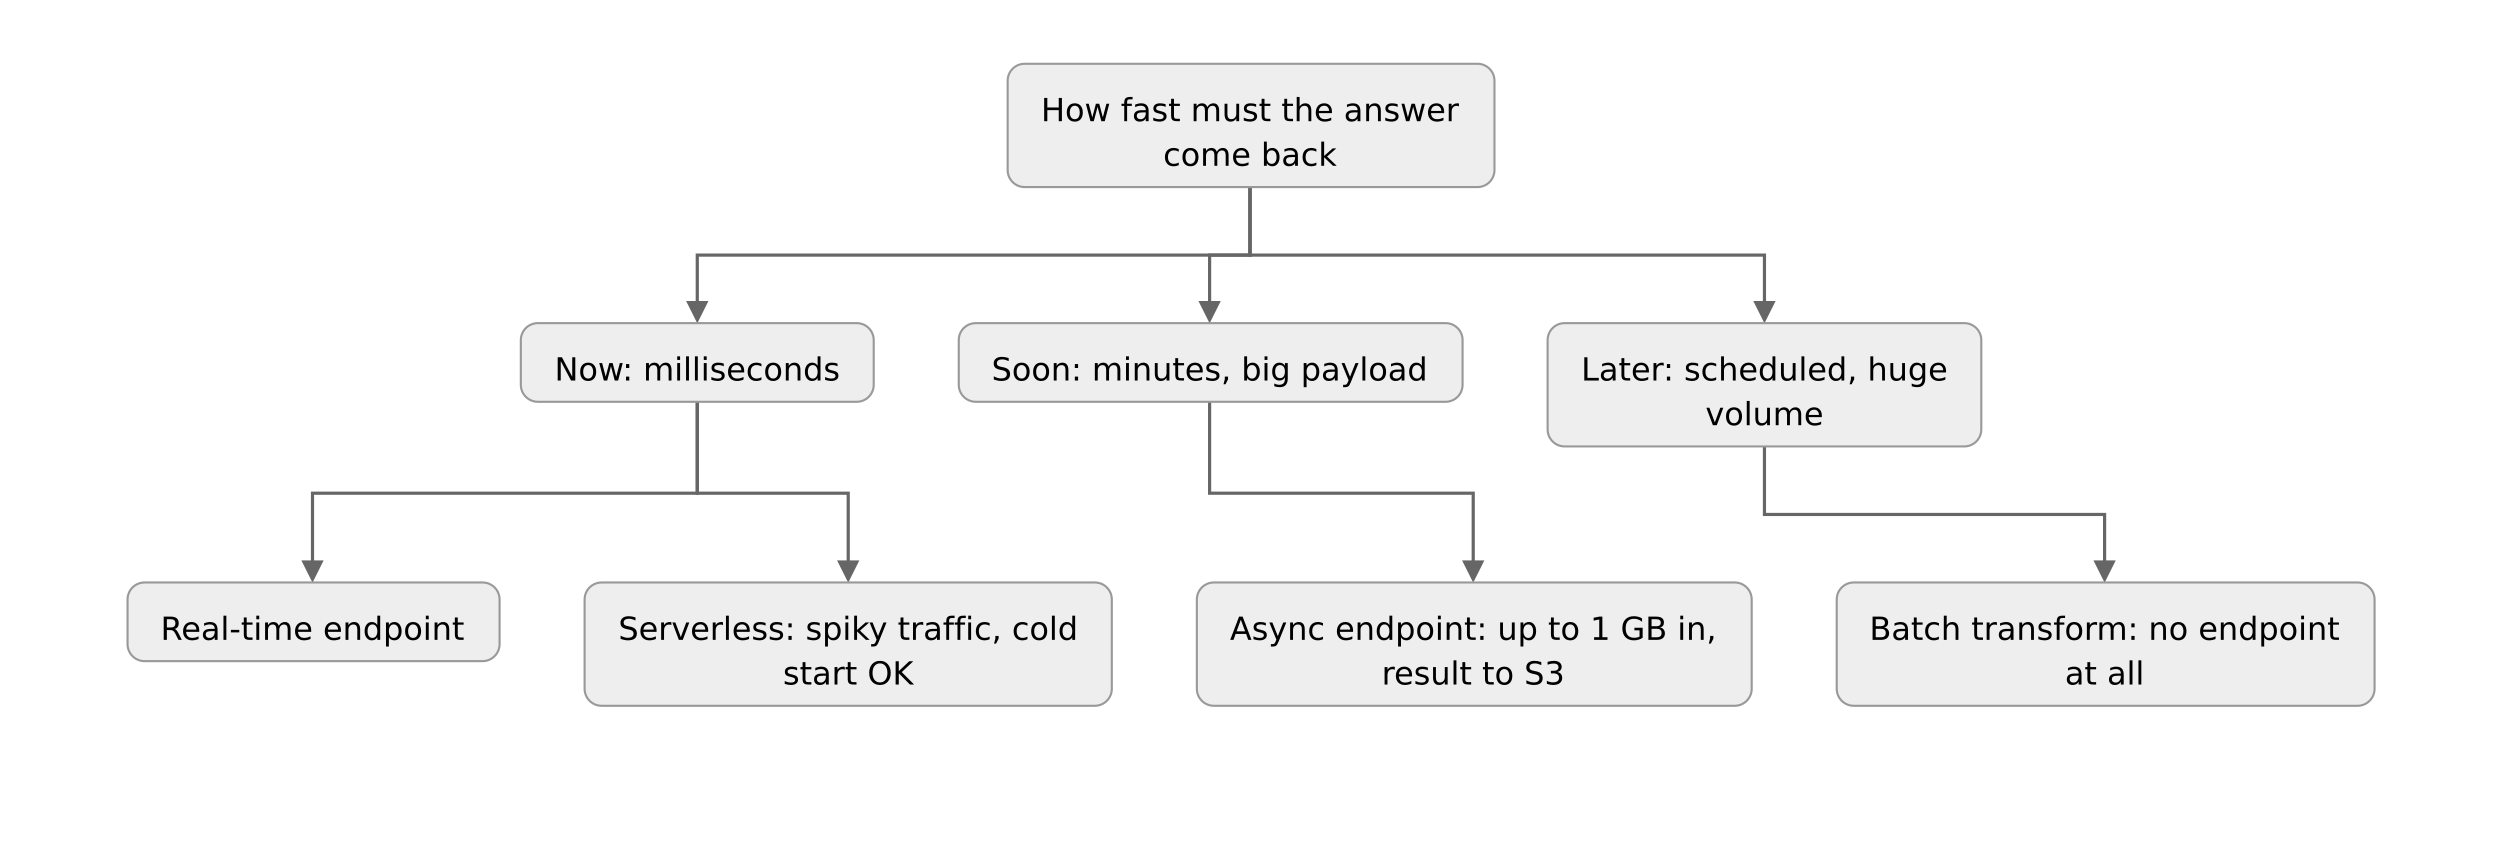
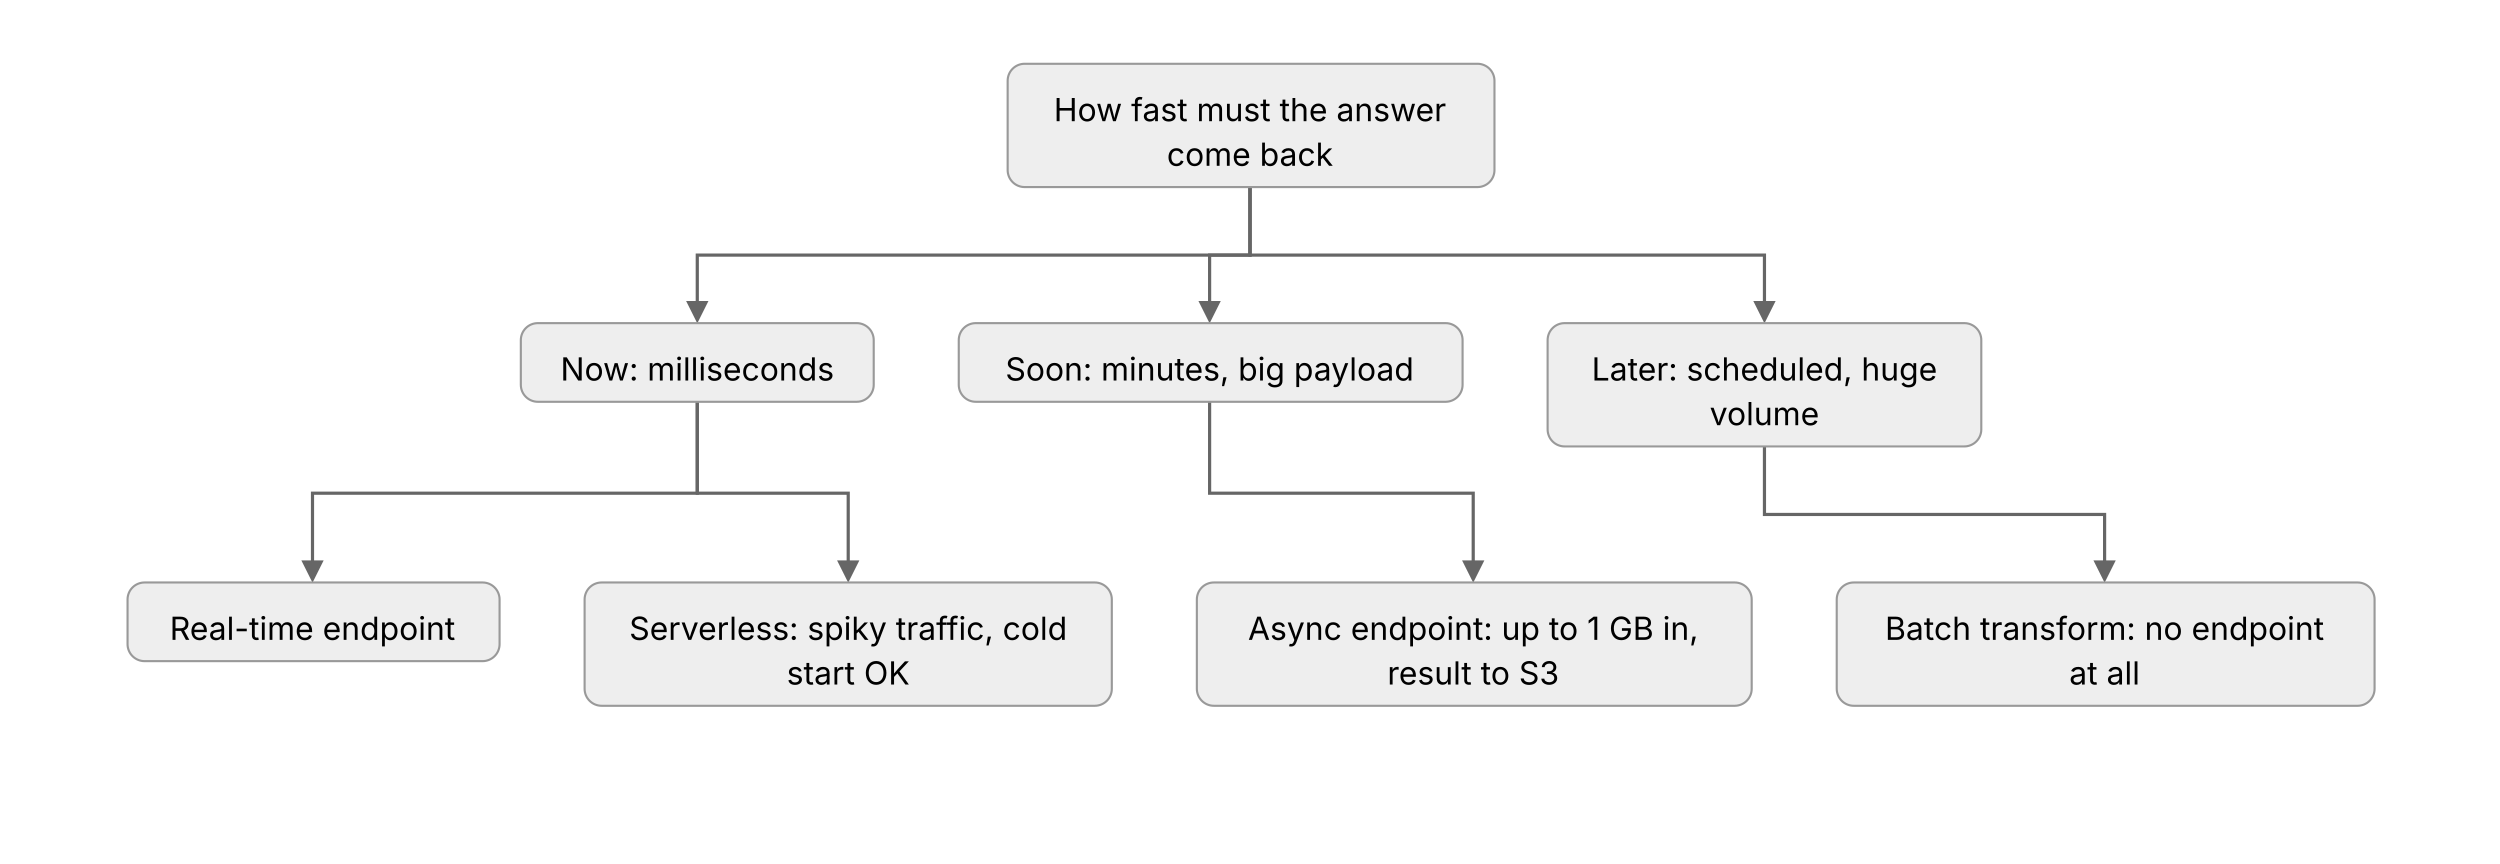
- <svg xmlns="http://www.w3.org/2000/svg" width="100%" viewBox="0 0 1176 406" role="img" style="background:#ffffff;font-family:DejaVu Sans,Verdana,sans-serif">
+ <svg xmlns="http://www.w3.org/2000/svg" width="100%" viewBox="0 0 1176 406" role="img" style="background:#ffffff;font-family:'Anthropic Sans',Inter,'Source Sans 3','IBM Plex Sans',sans-serif">
  <defs>
    <marker id="ah" viewBox="0 0 10 10" refX="8" refY="5" markerWidth="7" markerHeight="7" orient="auto-start-reverse">
      <path d="M0,0 L10,5 L0,10 z" fill="#666" />
    </marker>
  </defs>
  <path d="M588,88 V120 H328 V150" fill="none" stroke="#666" stroke-width="1.5" marker-end="url(#ah)" />
  <path d="M588,88 V120 H569 V150" fill="none" stroke="#666" stroke-width="1.5" marker-end="url(#ah)" />
  <path d="M588,88 V120 H830 V150" fill="none" stroke="#666" stroke-width="1.5" marker-end="url(#ah)" />
  <path d="M328,189 V232 H147 V272" fill="none" stroke="#666" stroke-width="1.5" marker-end="url(#ah)" />
  <path d="M328,189 V232 H399 V272" fill="none" stroke="#666" stroke-width="1.5" marker-end="url(#ah)" />
  <path d="M569,189 V232 H693 V272" fill="none" stroke="#666" stroke-width="1.5" marker-end="url(#ah)" />
  <path d="M830,210 V242 H990 V272" fill="none" stroke="#666" stroke-width="1.5" marker-end="url(#ah)" />
  <rect x="474" y="30" width="229" height="58" rx="8" fill="#eeeeee" stroke="#999999" stroke-width="1" />
  <text x="588" y="57" text-anchor="middle" font-size="15" fill="#000">How fast must the answer</text>
  <text x="588" y="78" text-anchor="middle" font-size="15" fill="#000">come back</text>
  <rect x="245" y="152" width="166" height="37" rx="8" fill="#eeeeee" stroke="#999999" stroke-width="1" />
  <text x="328" y="179" text-anchor="middle" font-size="15" fill="#000">Now: milliseconds</text>
  <rect x="451" y="152" width="237" height="37" rx="8" fill="#eeeeee" stroke="#999999" stroke-width="1" />
  <text x="569" y="179" text-anchor="middle" font-size="15" fill="#000">Soon: minutes, big payload</text>
  <rect x="728" y="152" width="204" height="58" rx="8" fill="#eeeeee" stroke="#999999" stroke-width="1" />
  <text x="830" y="179" text-anchor="middle" font-size="15" fill="#000">Later: scheduled, huge</text>
  <text x="830" y="200" text-anchor="middle" font-size="15" fill="#000">volume</text>
  <rect x="60" y="274" width="175" height="37" rx="8" fill="#eeeeee" stroke="#999999" stroke-width="1" />
  <text x="147" y="301" text-anchor="middle" font-size="15" fill="#000">Real-time endpoint</text>
  <rect x="275" y="274" width="248" height="58" rx="8" fill="#eeeeee" stroke="#999999" stroke-width="1" />
  <text x="399" y="301" text-anchor="middle" font-size="15" fill="#000">Serverless: spiky traffic, cold</text>
  <text x="399" y="322" text-anchor="middle" font-size="15" fill="#000">start OK</text>
  <rect x="563" y="274" width="261" height="58" rx="8" fill="#eeeeee" stroke="#999999" stroke-width="1" />
  <text x="693" y="301" text-anchor="middle" font-size="15" fill="#000">Async endpoint: up to 1 GB in,</text>
  <text x="693" y="322" text-anchor="middle" font-size="15" fill="#000">result to S3</text>
  <rect x="864" y="274" width="253" height="58" rx="8" fill="#eeeeee" stroke="#999999" stroke-width="1" />
  <text x="990" y="301" text-anchor="middle" font-size="15" fill="#000">Batch transform: no endpoint</text>
  <text x="990" y="322" text-anchor="middle" font-size="15" fill="#000">at all</text>
</svg>
